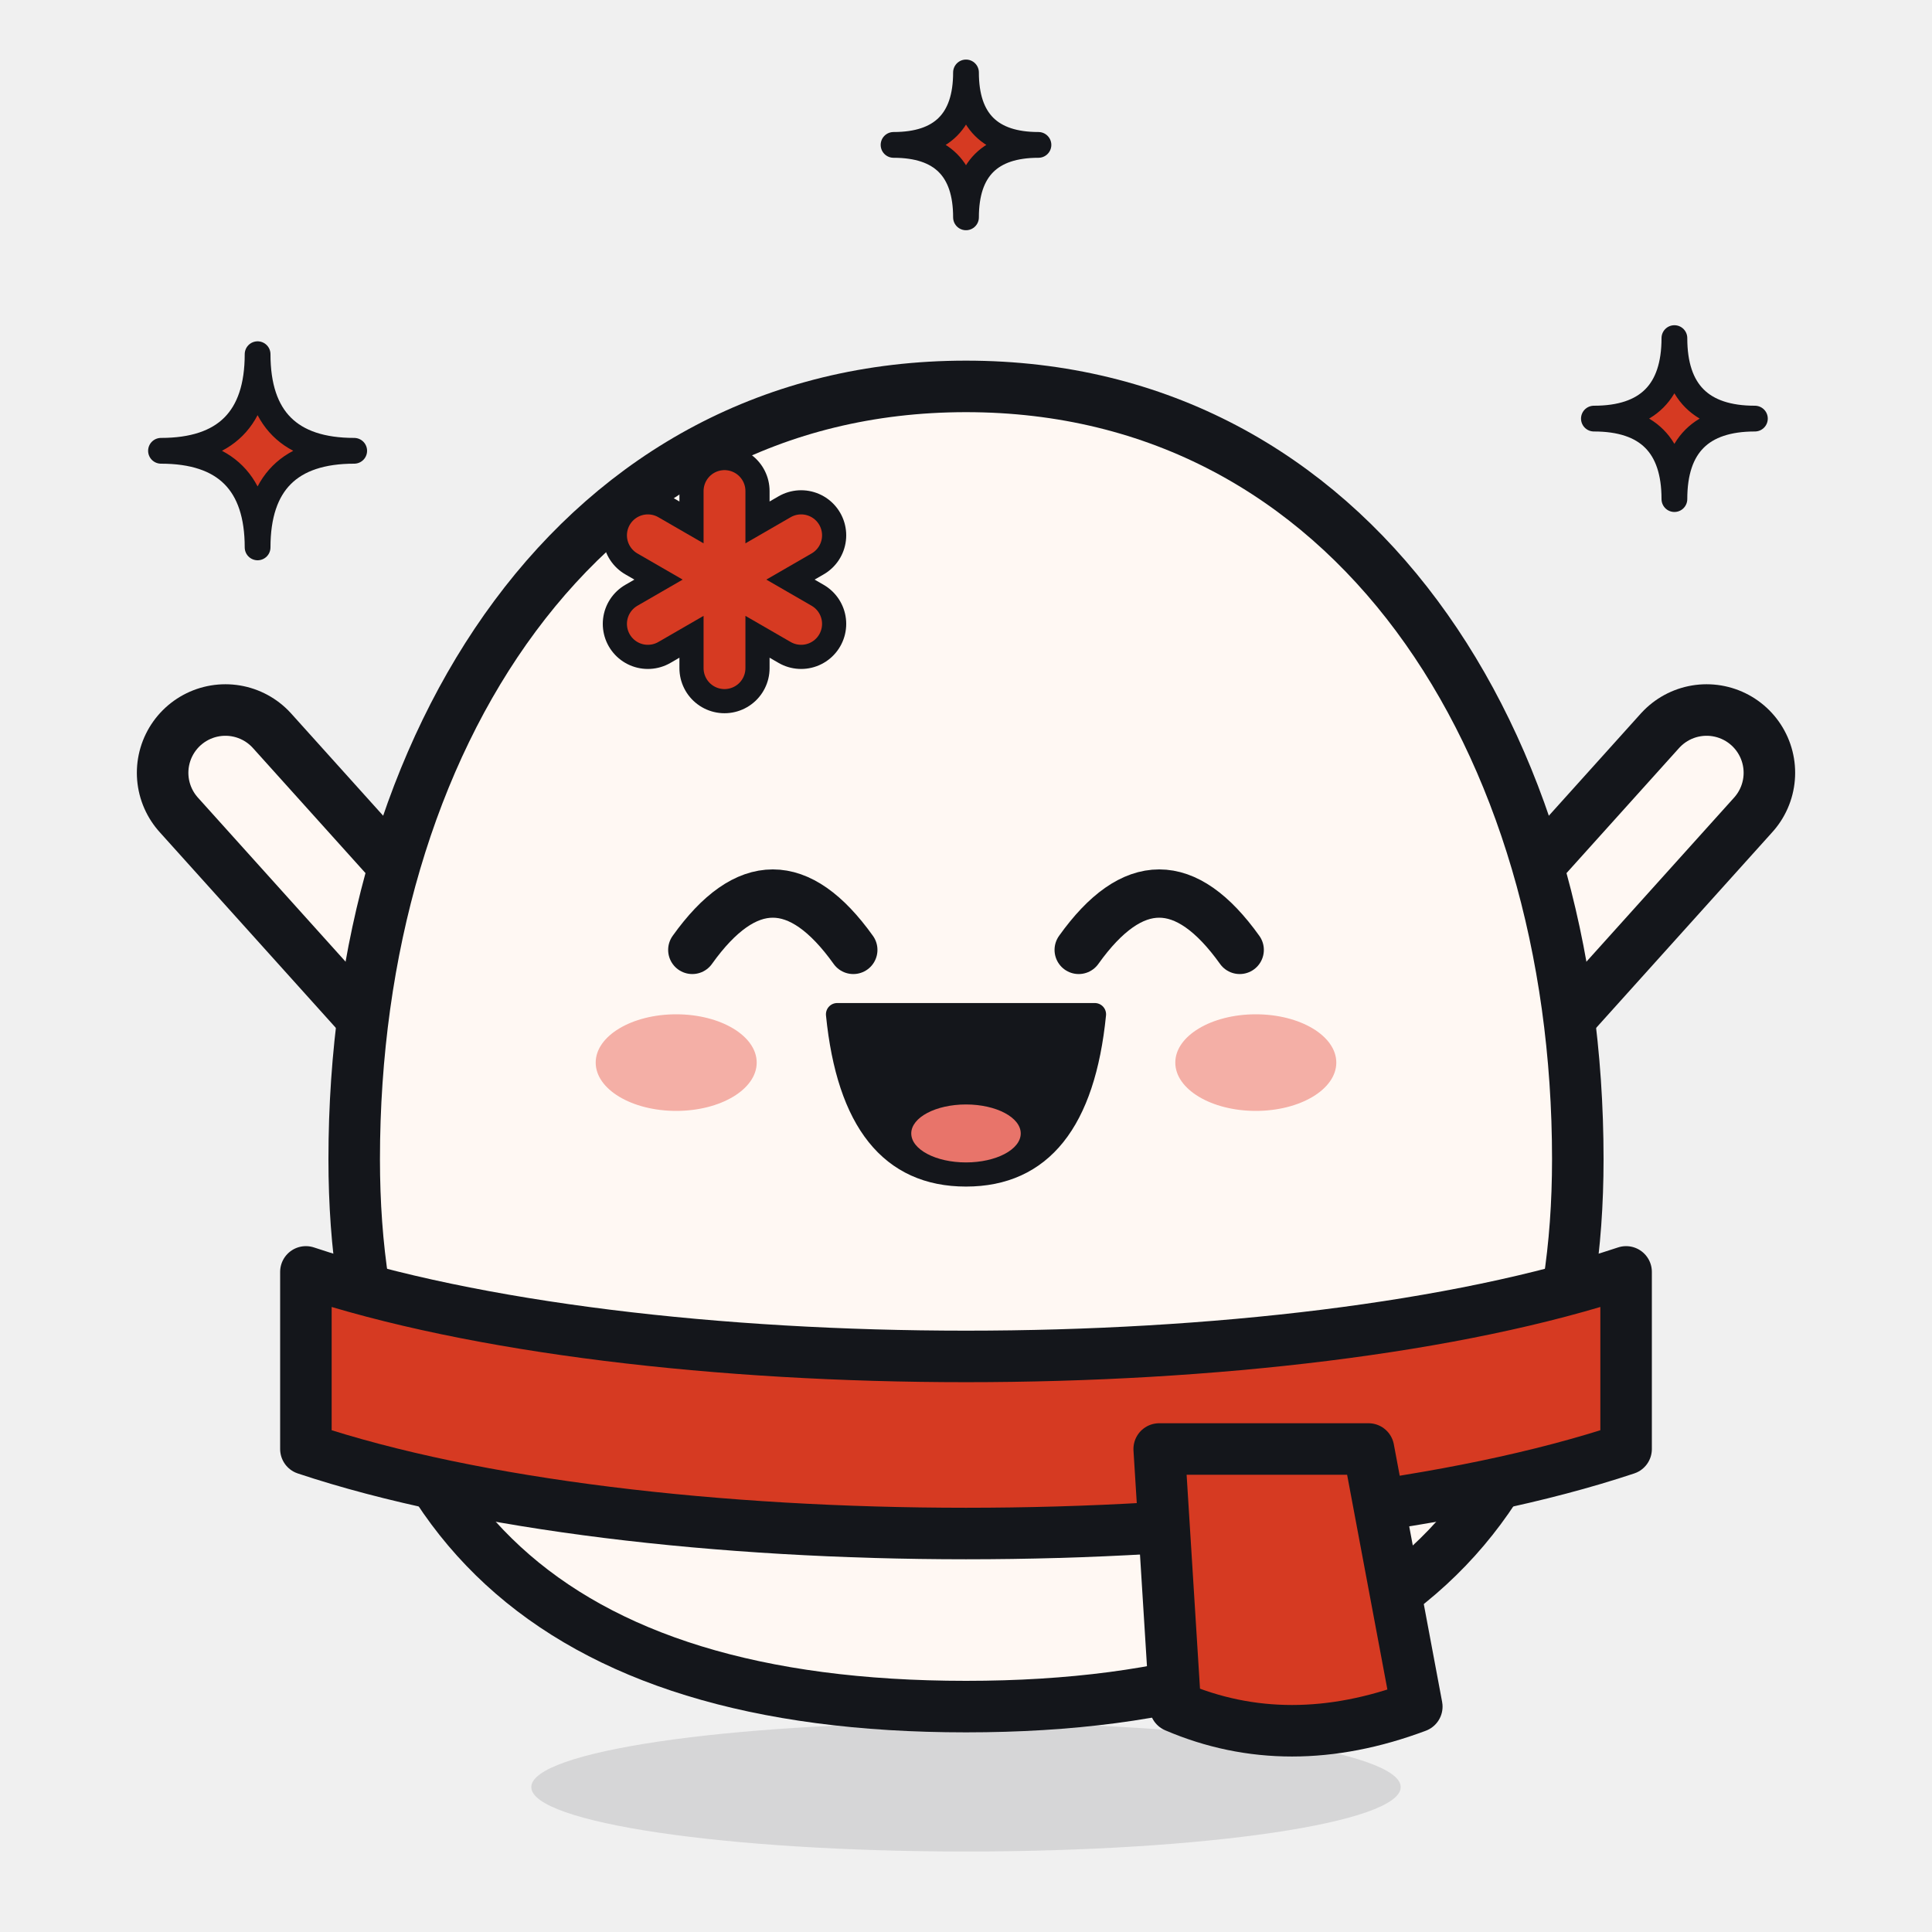
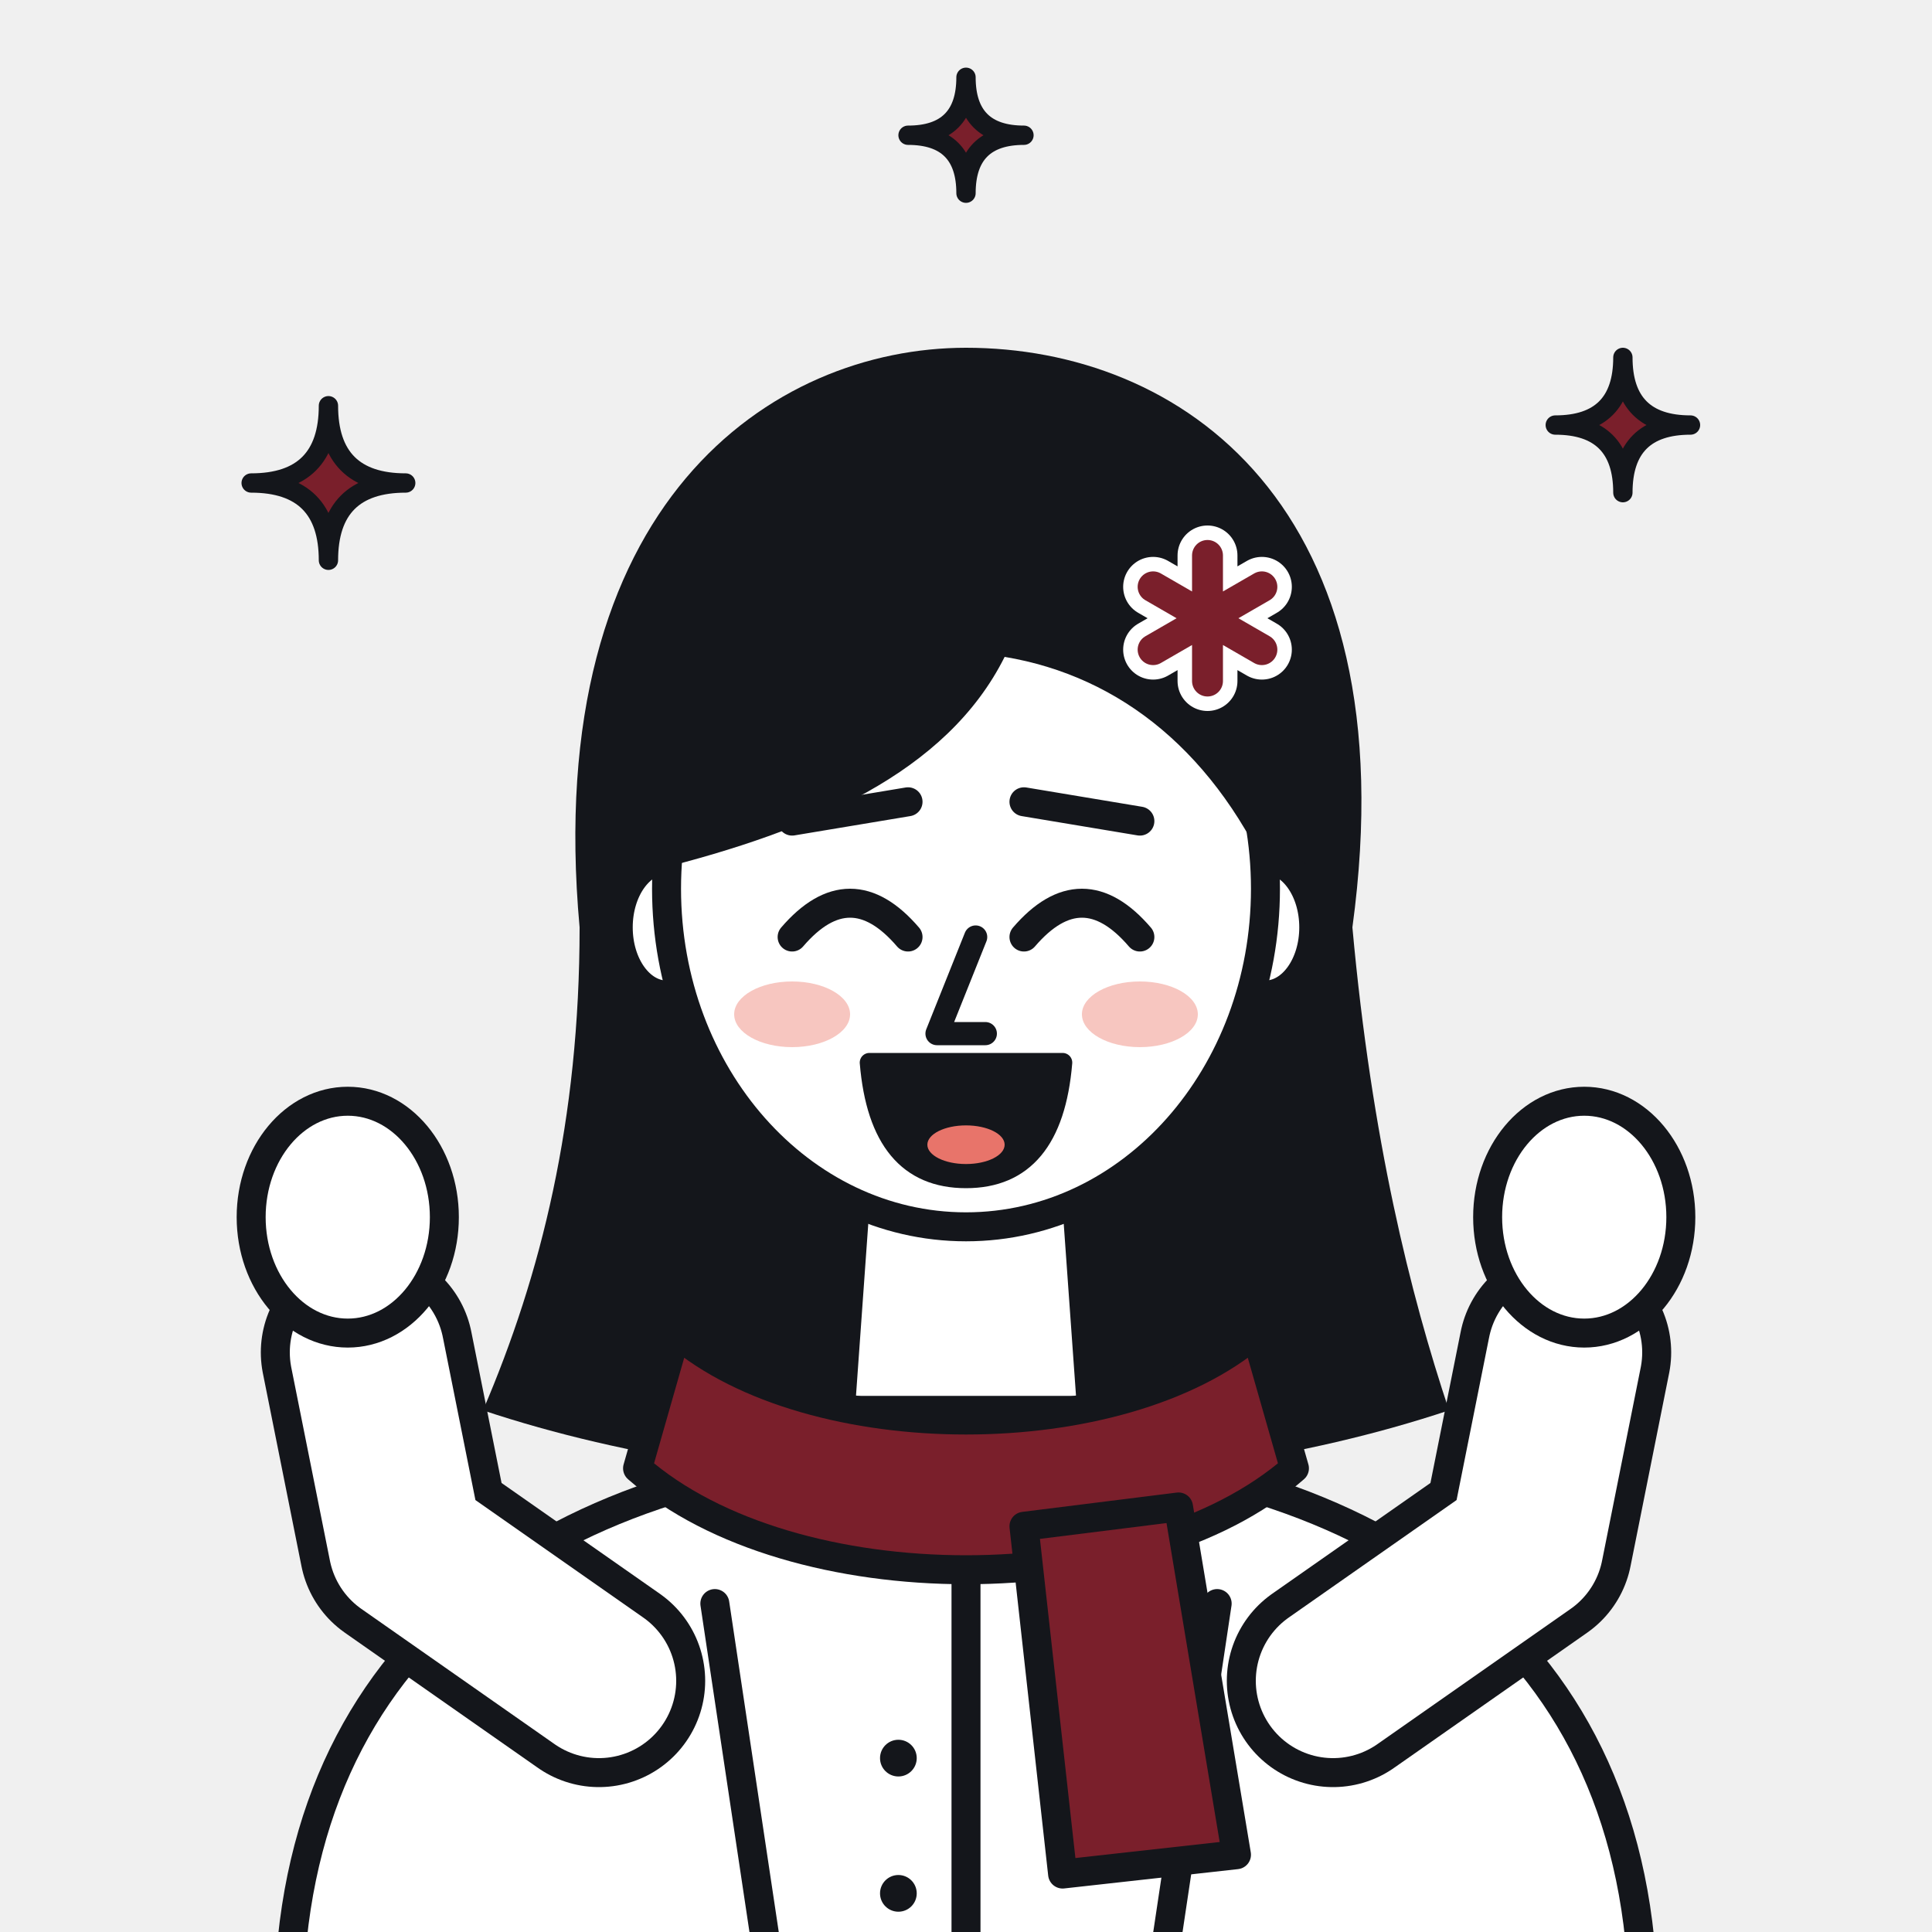
- <svg xmlns="http://www.w3.org/2000/svg" viewBox="0 0 120 120">
-   <path d="M33,111a27,4 0 1,0 54,0a27,4 0 1,0 -54,0z" fill="#14161B" fill-opacity="0.12" />
-   <path d="M16,22Q16,28 22,28Q16,28 16,34Q16,28 10,28Q16,28 16,22z" fill="#D63A22" stroke="#14161B" stroke-width="1.6" stroke-linecap="round" stroke-linejoin="round" />
-   <path d="M104,21Q104,26 109,26Q104,26 104,31Q104,26 99,26Q104,26 104,21z" fill="#D63A22" stroke="#14161B" stroke-width="1.6" stroke-linecap="round" stroke-linejoin="round" />
-   <path d="M60,4.5Q60,9 64.5,9Q60,9 60,13.5Q60,9 55.5,9Q60,9 60,4.5z" fill="#D63A22" stroke="#14161B" stroke-width="1.6" stroke-linecap="round" stroke-linejoin="round" />
-   <path d="M88,68L106,48" fill="none" stroke="#14161B" stroke-width="11" stroke-linecap="round" stroke-linejoin="round" />
-   <path d="M88,68L106,48" fill="none" stroke="#FFF8F3" stroke-width="4.6" stroke-linecap="round" stroke-linejoin="round" />
-   <path d="M32,68L14,48" fill="none" stroke="#14161B" stroke-width="11" stroke-linecap="round" stroke-linejoin="round" />
-   <path d="M32,68L14,48" fill="none" stroke="#FFF8F3" stroke-width="4.6" stroke-linecap="round" stroke-linejoin="round" />
-   <path d="M60,24C84,24 98,46 98,72C98,94 86,106 60,106C34,106 22,94 22,72C22,46 36,24 60,24z" fill="#FFF8F3" stroke="#14161B" stroke-width="3.2" stroke-linecap="round" stroke-linejoin="round" />
-   <path d="M45.00,30.50L45.00,41.50M49.76,33.25L40.24,38.75M49.76,38.75L40.24,33.25" fill="none" stroke="#14161B" stroke-width="5.6" stroke-linecap="round" stroke-linejoin="round" />
-   <path d="M45.00,30.50L45.00,41.50M49.76,33.25L40.24,38.75M49.76,38.75L40.24,33.25" fill="none" stroke="#D63A22" stroke-width="2.6" stroke-linecap="round" stroke-linejoin="round" />
-   <path d="M43,59Q48,52 53,59" fill="none" stroke="#14161B" stroke-width="3" stroke-linecap="round" stroke-linejoin="round" />
-   <path d="M67,59Q72,52 77,59" fill="none" stroke="#14161B" stroke-width="3" stroke-linecap="round" stroke-linejoin="round" />
-   <path d="M52,63L68,63Q67,73 60,73Q53,73 52,63z" fill="#14161B" stroke="#14161B" stroke-width="1.4" stroke-linecap="round" stroke-linejoin="round" />
-   <path d="M56.6,70.4a3.4,1.8 0 1,0 6.8,0a3.4,1.8 0 1,0 -6.8,0z" fill="#E8746A" />
-   <path d="M37,66a5,3 0 1,0 10,0a5,3 0 1,0 -10,0z" fill="#F4AFA6" />
-   <path d="M73,66a5,3 0 1,0 10,0a5,3 0 1,0 -10,0z" fill="#F4AFA6" />
-   <path d="M19,79C40,86 80,86 101,79L101,90C80,97 40,97 19,90z" fill="#D63A22" stroke="#14161B" stroke-width="3.2" stroke-linecap="round" stroke-linejoin="round" />
-   <path d="M72,90L85,90L88,106Q80,109 73,106z" fill="#D63A22" stroke="#14161B" stroke-width="3.2" stroke-linecap="round" stroke-linejoin="round" />
+ <svg xmlns="http://www.w3.org/2000/svg" viewBox="0 0 200 200">
+   <path d="M34,42Q34,50 42,50Q34,50 34,58Q34,50 26,50Q34,50 34,42z" fill="#7A1F2B" stroke="#14161B" stroke-width="2" stroke-linecap="round" stroke-linejoin="round" />
+   <path d="M168,37Q168,44 175,44Q168,44 168,51Q168,44 161,44Q168,44 168,37z" fill="#7A1F2B" stroke="#14161B" stroke-width="2" stroke-linecap="round" stroke-linejoin="round" />
+   <path d="M100,8Q100,14 106,14Q100,14 100,20Q100,14 94,14Q100,14 100,8z" fill="#7A1F2B" stroke="#14161B" stroke-width="2" stroke-linecap="round" stroke-linejoin="round" />
+   <path d="M60,96C56,52 80,36 100,36C122,36 146,52 140,96C142,118 146,134 150,146C120,156 80,156 50,146C56,132 60,116 60,96z" fill="#14161B" />
+   <path d="M89,118L111,118L113,146L87,146z" fill="#FFFFFF" stroke="#14161B" stroke-width="3" stroke-linecap="round" stroke-linejoin="round" />
+   <path d="M30,204C32,168 60,150 100,150C140,150 168,168 170,204L170,206L30,206z" fill="#FFFFFF" stroke="#14161B" stroke-width="3" stroke-linecap="round" stroke-linejoin="round" />
+   <path d="M100,160L100,206M74,166L80,206M126,166L120,206" fill="none" stroke="#14161B" stroke-width="3" stroke-linecap="round" stroke-linejoin="round" />
+   <path d="M91.1,182a1.9,1.9 0 1,0 3.8,0a1.9,1.9 0 1,0 -3.8,0z" fill="#14161B" />
+   <path d="M91.1,196a1.9,1.9 0 1,0 3.8,0a1.9,1.9 0 1,0 -3.8,0z" fill="#14161B" />
+   <path d="M64,96a5,7 0 1,0 10,0a5,7 0 1,0 -10,0z" fill="#FFFFFF" stroke="#14161B" stroke-width="3" stroke-linecap="round" stroke-linejoin="round" />
+   <path d="M126,96a5,7 0 1,0 10,0a5,7 0 1,0 -10,0z" fill="#FFFFFF" stroke="#14161B" stroke-width="3" stroke-linecap="round" stroke-linejoin="round" />
+   <path d="M69,92a31,35 0 1,0 62,0a31,35 0 1,0 -62,0z" fill="#FFFFFF" stroke="#14161B" stroke-width="3" stroke-linecap="round" stroke-linejoin="round" />
+   <path d="M68,90C64,58 84,50 102,50C122,50 138,62 132,92C126,78 116,70 104,68C98,80 84,86 68,90z" fill="#14161B" />
+   <path d="M76,105a6,3.4 0 1,0 12,0a6,3.4 0 1,0 -12,0z" fill="#F4AFA6" fill-opacity="0.7" />
+   <path d="M112,105a6,3.4 0 1,0 12,0a6,3.4 0 1,0 -12,0z" fill="#F4AFA6" fill-opacity="0.7" />
+   <path d="M101,97L97,107L102,107" fill="none" stroke="#14161B" stroke-width="2.4" stroke-linecap="round" stroke-linejoin="round" />
+   <path d="M82,85L94,83M106,83L118,85" fill="none" stroke="#14161B" stroke-width="3" stroke-linecap="round" stroke-linejoin="round" />
+   <path d="M82,97Q88,90 94,97" fill="none" stroke="#14161B" stroke-width="3" stroke-linecap="round" stroke-linejoin="round" />
+   <path d="M106,97Q112,90 118,97" fill="none" stroke="#14161B" stroke-width="3" stroke-linecap="round" stroke-linejoin="round" />
+   <path d="M90,110L110,110Q109,122 100,122Q91,122 90,110z" fill="#14161B" stroke="#14161B" stroke-width="2" stroke-linecap="round" stroke-linejoin="round" />
+   <path d="M96,118.5a4,2 0 1,0 8,0a4,2 0 1,0 -8,0z" fill="#E8746A" />
+   <path d="M70,138C84,150 116,150 130,138L134,152C118,166 82,166 66,152z" fill="#7A1F2B" stroke="#14161B" stroke-width="3" stroke-linecap="round" stroke-linejoin="round" />
+   <path d="M106,158L122,156L128,192L110,194z" fill="#7A1F2B" stroke="#14161B" stroke-width="3" stroke-linecap="round" stroke-linejoin="round" />
+   <path d="M62,174L42,160L38,140" fill="none" stroke="#14161B" stroke-width="22" stroke-linecap="round" stroke-linejoin="round" />
+   <path d="M62,174L42,160L38,140" fill="none" stroke="#FFFFFF" stroke-width="16" stroke-linecap="round" stroke-linejoin="round" />
+   <path d="M26,126a10,12 0 1,0 20,0a10,12 0 1,0 -20,0z" fill="#FFFFFF" stroke="#14161B" stroke-width="3" stroke-linecap="round" stroke-linejoin="round" />
+   <path d="M138,174L158,160L162,140" fill="none" stroke="#14161B" stroke-width="22" stroke-linecap="round" stroke-linejoin="round" />
+   <path d="M138,174L158,160L162,140" fill="none" stroke="#FFFFFF" stroke-width="16" stroke-linecap="round" stroke-linejoin="round" />
+   <path d="M154,126a10,12 0 1,0 20,0a10,12 0 1,0 -20,0z" fill="#FFFFFF" stroke="#14161B" stroke-width="3" stroke-linecap="round" stroke-linejoin="round" />
+   <path d="M125.00,57.50L125.00,70.50M130.63,60.75L119.37,67.25M130.63,67.25L119.37,60.75" fill="none" stroke="#FFFFFF" stroke-width="6.2" stroke-linecap="round" stroke-linejoin="round" />
+   <path d="M125.00,57.50L125.00,70.50M130.63,60.75L119.37,67.25M130.63,67.25L119.37,60.75" fill="none" stroke="#7A1F2B" stroke-width="3.2" stroke-linecap="round" stroke-linejoin="round" />
</svg>
